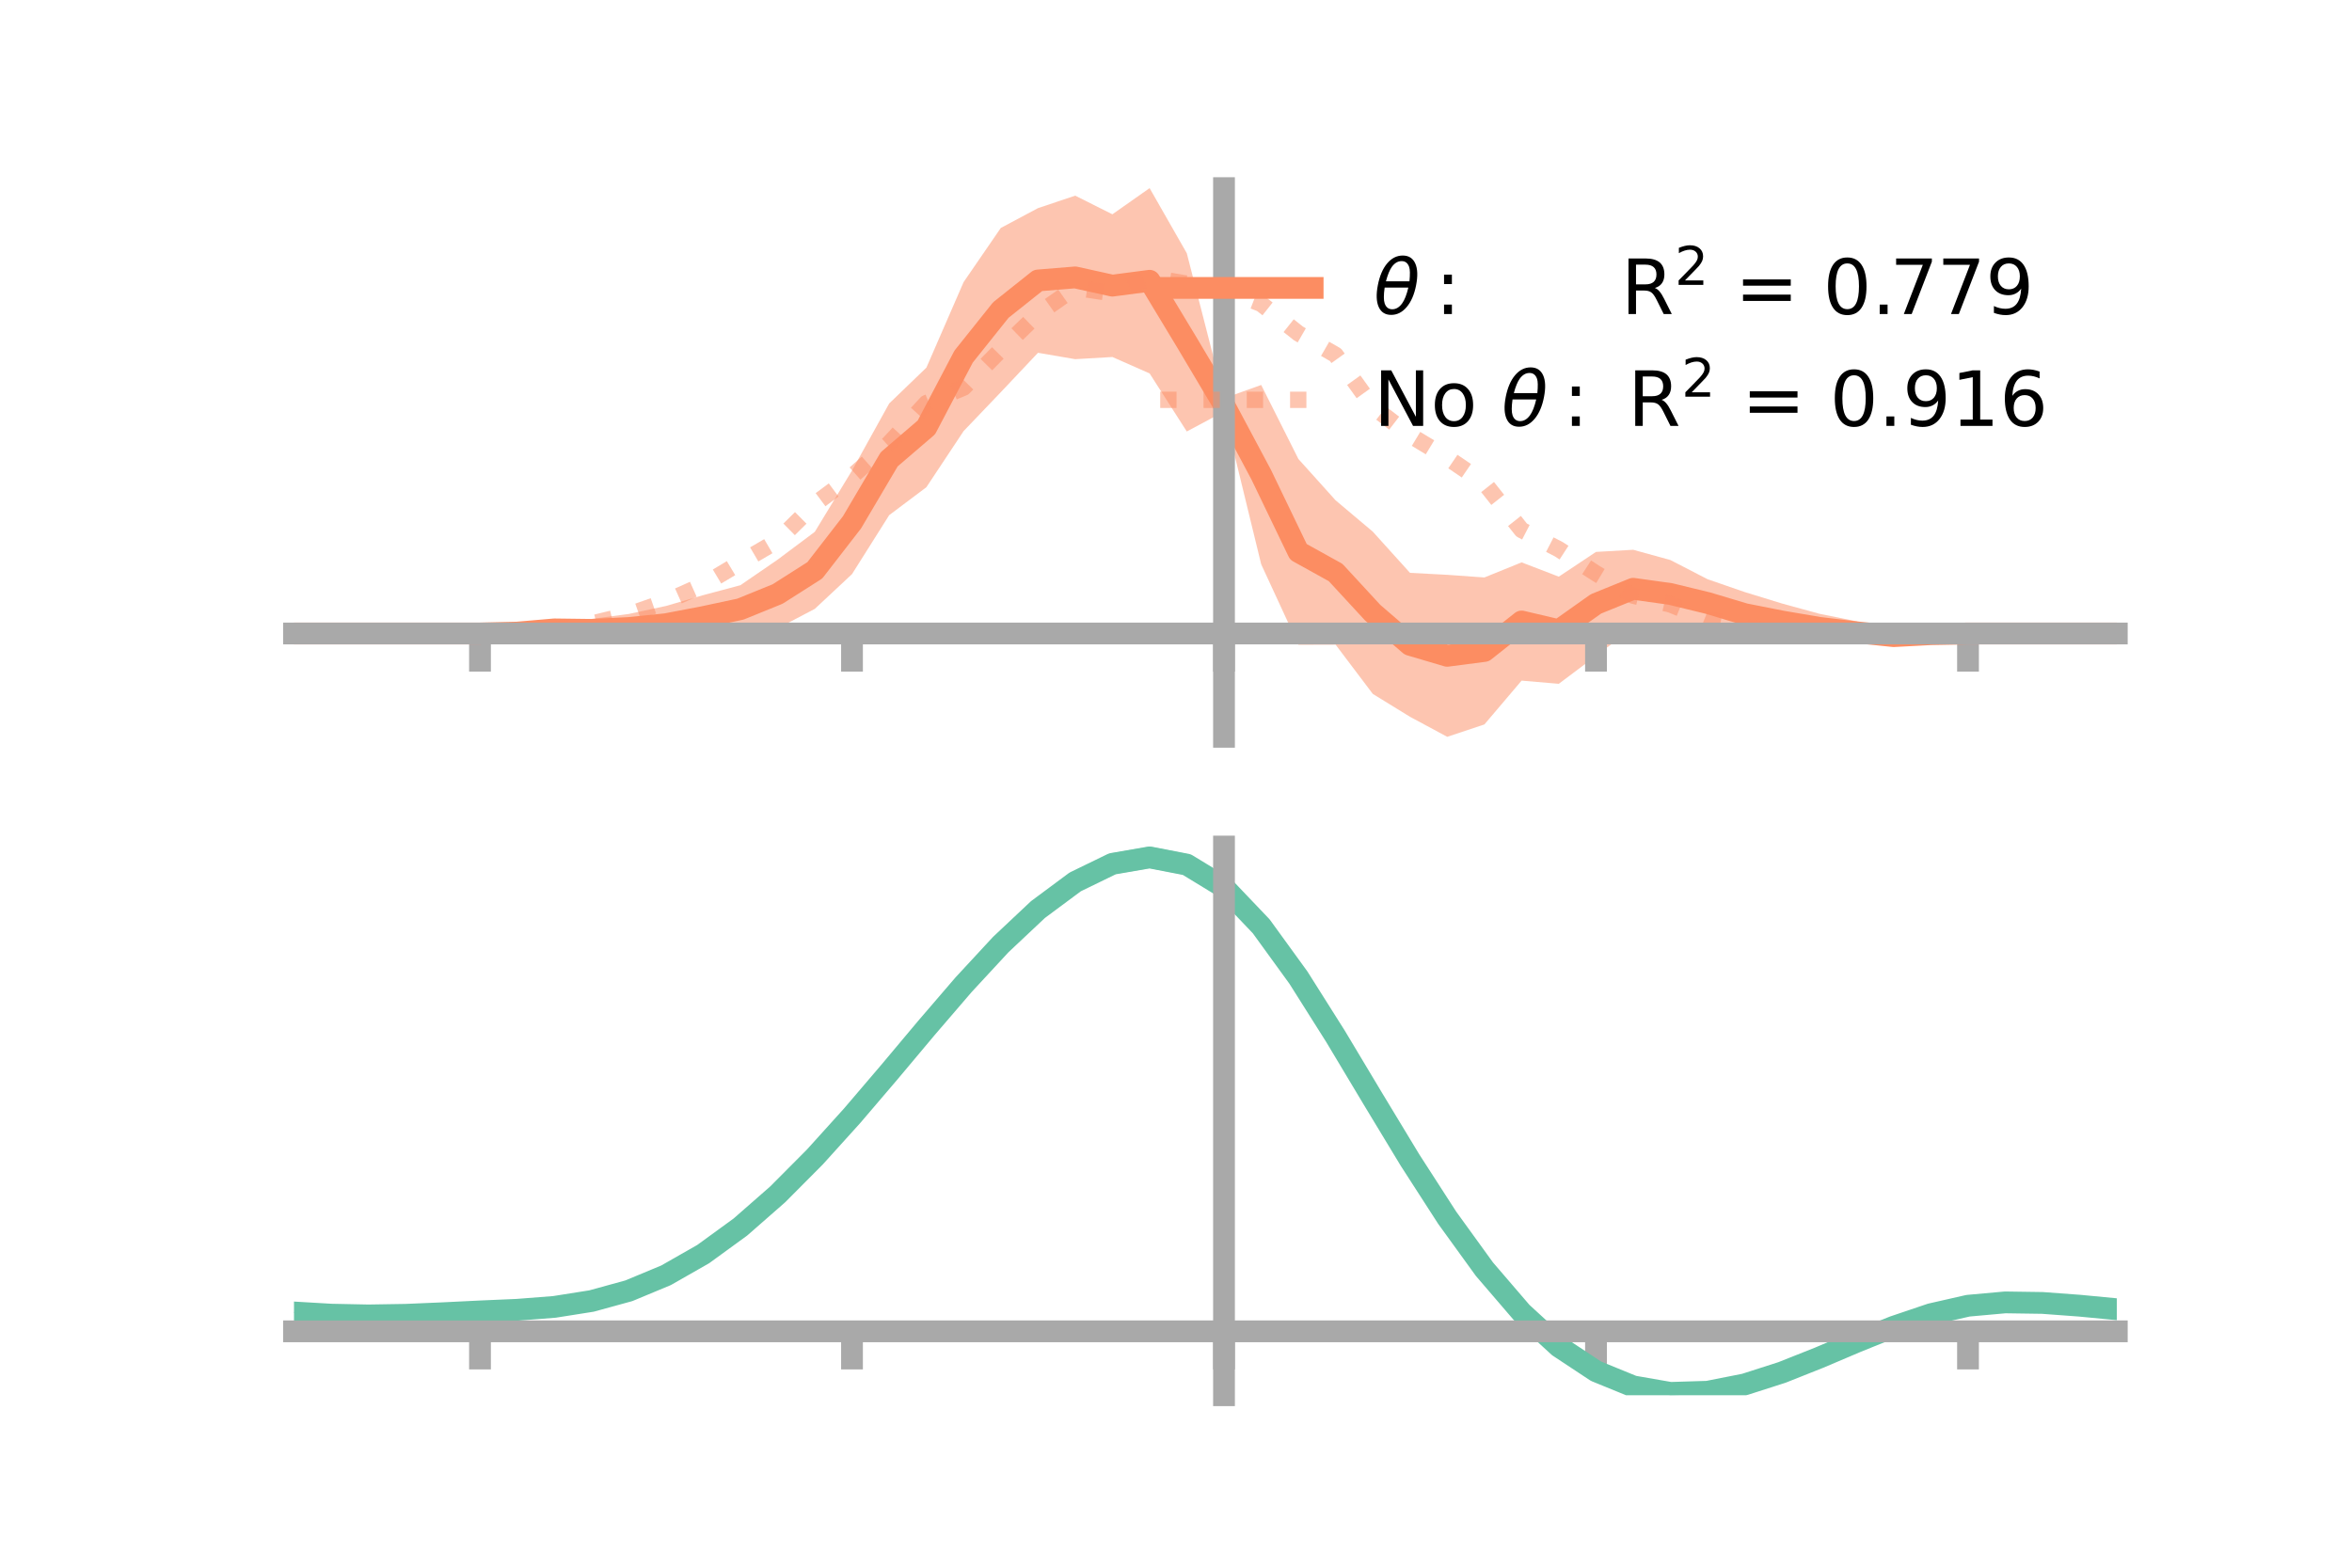
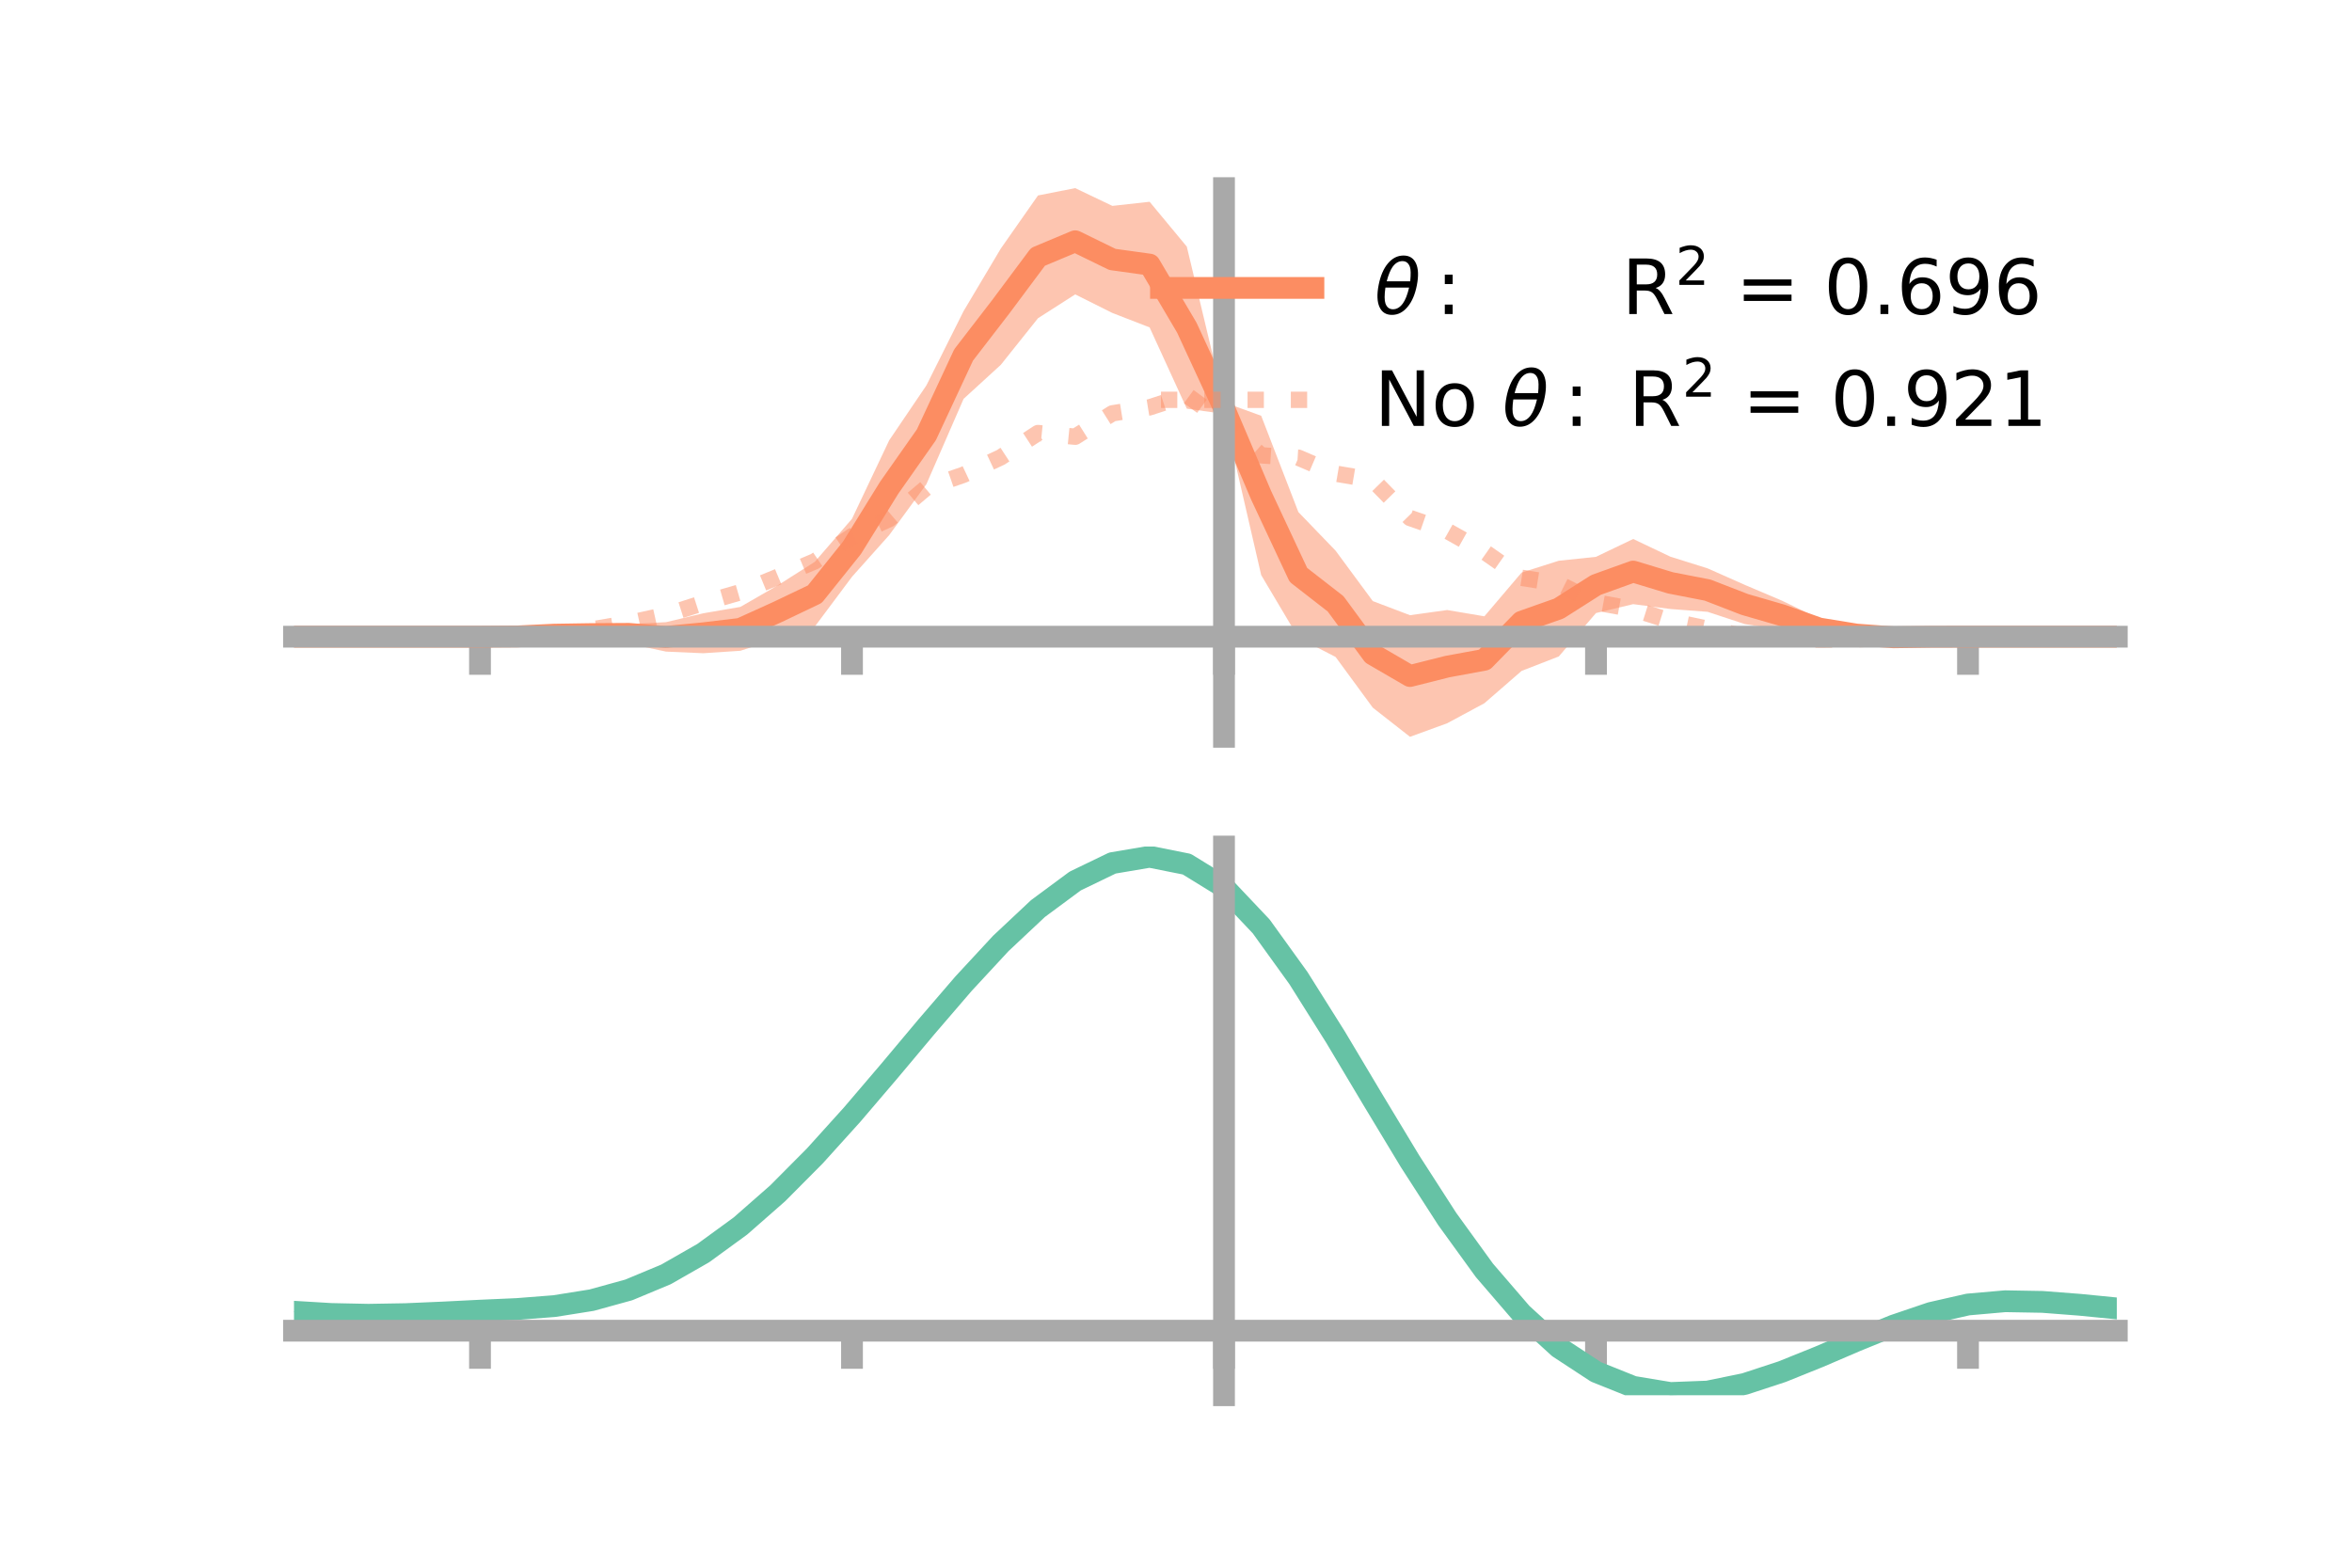
<svg xmlns="http://www.w3.org/2000/svg" xmlns:xlink="http://www.w3.org/1999/xlink" height="144pt" version="1.1" viewBox="0 0 216 144" width="216pt">
  <defs>
    <style type="text/css">*{stroke-linecap:butt;stroke-linejoin:round;}</style>
  </defs>
  <g id="figure_1">
    <g id="patch_1">
      <path d="M 0 144  L 216 144  L 216 0  L 0 0  z " style="fill:none;" />
    </g>
    <g id="axes_1">
      <g id="patch_2">
        <path d="M 27 67.68  L 194.4 67.68  L 194.4 17.28  L 27 17.28  z " style="fill:none;" />
      </g>
      <g id="PolyCollection_1">
-         <path clip-path="url(#p9ade16aff5)" d="M 27 58.189  L 27 58.189  L 30.416 58.189  L 33.833 58.189  L 37.249 58.189  L 40.665 58.189  L 44.082 58.187  L 47.498 57.947  L 50.914 57.401  L 54.331 56.852  L 57.747 56.396  L 61.163 55.661  L 64.58 54.669  L 67.996 53.755  L 71.412 51.408  L 74.829 48.851  L 78.245 43.222  L 81.661 37.061  L 85.078 33.768  L 88.494 25.914  L 91.91 20.939  L 95.327 19.117  L 98.743 17.972  L 102.159 19.684  L 105.576 17.28  L 108.992 23.261  L 112.408 36.586  L 115.824 35.361  L 119.241 42.16  L 122.657 45.957  L 126.073 48.836  L 129.49 52.619  L 132.906 52.8  L 136.322 53.044  L 139.739 51.656  L 143.155 52.969  L 146.571 50.696  L 149.988 50.5  L 153.404 51.442  L 156.82 53.206  L 160.237 54.386  L 163.653 55.435  L 167.069 56.373  L 170.486 57.068  L 173.902 58.026  L 177.318 58.095  L 180.735 58.188  L 184.151 58.189  L 187.567 58.189  L 190.984 58.189  L 194.4 58.189  L 194.4 58.189  L 194.4 58.189  L 190.984 58.189  L 187.567 58.189  L 184.151 58.189  L 180.735 58.191  L 177.318 58.412  L 173.902 58.84  L 170.486 59.087  L 167.069 58.969  L 163.653 58.742  L 160.237 58.441  L 156.82 57.574  L 153.404 57.676  L 149.988 57.663  L 146.571 60.243  L 143.155 62.811  L 139.739 62.519  L 136.322 66.544  L 132.906 67.68  L 129.49 65.841  L 126.073 63.739  L 122.657 59.215  L 119.241 59.226  L 115.824 51.834  L 112.408 37.804  L 108.992 39.635  L 105.576 34.301  L 102.159 32.793  L 98.743 32.992  L 95.327 32.405  L 91.91 36.024  L 88.494 39.599  L 85.078 44.75  L 81.661 47.319  L 78.245 52.736  L 74.829 55.928  L 71.412 57.721  L 67.996 58.151  L 64.58 58.698  L 61.163 59.011  L 57.747 58.976  L 54.331 58.859  L 50.914 58.223  L 47.498 58.268  L 44.082 58.19  L 40.665 58.189  L 37.249 58.189  L 33.833 58.189  L 30.416 58.189  L 27 58.189  z " style="fill:#fc8d62;fill-opacity:0.5;" />
+         <path clip-path="url(#p11af69ffe0)" d="M 27 58.483  L 27 58.483  L 30.416 58.483  L 33.833 58.483  L 37.249 58.483  L 40.665 58.483  L 44.082 58.483  L 47.498 58.343  L 50.914 57.972  L 54.331 57.685  L 57.747 57.319  L 61.163 57.15  L 64.58 56.336  L 67.996 55.747  L 71.412 53.777  L 74.829 51.606  L 78.245 47.654  L 81.661 40.445  L 85.078 35.398  L 88.494 28.575  L 91.91 22.833  L 95.327 17.953  L 98.743 17.28  L 102.159 18.912  L 105.576 18.533  L 108.992 22.651  L 112.408 36.95  L 115.824 38.191  L 119.241 47.038  L 122.657 50.583  L 126.073 55.213  L 129.49 56.51  L 132.906 56.034  L 136.322 56.611  L 139.739 52.592  L 143.155 51.507  L 146.571 51.148  L 149.988 49.509  L 153.404 51.135  L 156.82 52.207  L 160.237 53.724  L 163.653 55.176  L 167.069 56.826  L 170.486 57.738  L 173.902 58.216  L 177.318 58.372  L 180.735 58.483  L 184.151 58.483  L 187.567 58.483  L 190.984 58.483  L 194.4 58.483  L 194.4 58.483  L 194.4 58.483  L 190.984 58.483  L 187.567 58.483  L 184.151 58.483  L 180.735 58.483  L 177.318 58.611  L 173.902 58.862  L 170.486 58.836  L 167.069 58.636  L 163.653 57.852  L 160.237 57.325  L 156.82 56.199  L 153.404 55.94  L 149.988 55.494  L 146.571 56.312  L 143.155 60.298  L 139.739 61.626  L 136.322 64.596  L 132.906 66.435  L 129.49 67.68  L 126.073 65.003  L 122.657 60.346  L 119.241 58.578  L 115.824 52.826  L 112.408 38.02  L 108.992 37.537  L 105.576 30.073  L 102.159 28.748  L 98.743 27.042  L 95.327 29.23  L 91.91 33.512  L 88.494 36.636  L 85.078 44.475  L 81.661 49.153  L 78.245 52.979  L 74.829 57.556  L 71.412 58.65  L 67.996 59.777  L 64.58 60.003  L 61.163 59.853  L 57.747 59.123  L 54.331 58.799  L 50.914 58.62  L 47.498 58.576  L 44.082 58.483  L 40.665 58.483  L 37.249 58.483  L 33.833 58.483  L 30.416 58.483  L 27 58.483  z " style="fill:#fc8d62;fill-opacity:0.5;" />
      </g>
      <g id="matplotlib.axis_1">
        <g id="xtick_1">
          <g id="line2d_1">
            <defs>
-               <path d="M 0 0  L 0 3.5  " id="mc014eb7d75" style="stroke:#a9a9a9;stroke-width:2;" />
+               <path d="M 0 0  L 0 3.5  " id="m430cd4b389" style="stroke:#a9a9a9;stroke-width:2;" />
            </defs>
            <g>
-               <use style="fill:#a9a9a9;stroke:#a9a9a9;stroke-width:2;" x="44.082" xlink:href="#mc014eb7d75" y="58.189" />
+               <use style="fill:#a9a9a9;stroke:#a9a9a9;stroke-width:2;" x="44.082" xlink:href="#m430cd4b389" y="58.483" />
            </g>
          </g>
        </g>
        <g id="xtick_2">
          <g id="line2d_2">
            <g>
-               <use style="fill:#a9a9a9;stroke:#a9a9a9;stroke-width:2;" x="78.245" xlink:href="#mc014eb7d75" y="58.189" />
+               <use style="fill:#a9a9a9;stroke:#a9a9a9;stroke-width:2;" x="78.245" xlink:href="#m430cd4b389" y="58.483" />
            </g>
          </g>
        </g>
        <g id="xtick_3">
          <g id="line2d_3">
            <g>
-               <use style="fill:#a9a9a9;stroke:#a9a9a9;stroke-width:2;" x="112.408" xlink:href="#mc014eb7d75" y="58.189" />
+               <use style="fill:#a9a9a9;stroke:#a9a9a9;stroke-width:2;" x="112.408" xlink:href="#m430cd4b389" y="58.483" />
            </g>
          </g>
        </g>
        <g id="xtick_4">
          <g id="line2d_4">
            <g>
-               <use style="fill:#a9a9a9;stroke:#a9a9a9;stroke-width:2;" x="146.571" xlink:href="#mc014eb7d75" y="58.189" />
+               <use style="fill:#a9a9a9;stroke:#a9a9a9;stroke-width:2;" x="146.571" xlink:href="#m430cd4b389" y="58.483" />
            </g>
          </g>
        </g>
        <g id="xtick_5">
          <g id="line2d_5">
            <g>
-               <use style="fill:#a9a9a9;stroke:#a9a9a9;stroke-width:2;" x="180.735" xlink:href="#mc014eb7d75" y="58.189" />
+               <use style="fill:#a9a9a9;stroke:#a9a9a9;stroke-width:2;" x="180.735" xlink:href="#m430cd4b389" y="58.483" />
            </g>
          </g>
        </g>
      </g>
      <g id="matplotlib.axis_2" />
      <g id="line2d_6">
-         <path clip-path="url(#p9ade16aff5)" d="M 27 58.189  L 30.416 58.189  L 33.833 58.189  L 37.249 58.189  L 40.665 58.189  L 44.082 58.189  L 47.498 58.107  L 50.914 57.812  L 54.331 57.856  L 57.747 57.686  L 61.163 57.336  L 64.58 56.683  L 67.996 55.953  L 71.412 54.564  L 74.829 52.389  L 78.245 47.979  L 81.661 42.19  L 85.078 39.259  L 88.494 32.757  L 91.91 28.481  L 95.327 25.761  L 98.743 25.482  L 102.159 26.238  L 105.576 25.79  L 108.992 31.448  L 112.408 37.195  L 115.824 43.598  L 119.241 50.693  L 122.657 52.586  L 126.073 56.288  L 129.49 59.23  L 132.906 60.24  L 136.322 59.794  L 139.739 57.087  L 143.155 57.89  L 146.571 55.469  L 149.988 54.082  L 153.404 54.559  L 156.82 55.39  L 160.237 56.413  L 163.653 57.088  L 167.069 57.671  L 170.486 58.077  L 173.902 58.433  L 177.318 58.253  L 180.735 58.189  L 184.151 58.189  L 187.567 58.189  L 190.984 58.189  L 194.4 58.189  " style="fill:none;stroke:#fc8d62;stroke-linecap:square;stroke-width:2;" />
+         <path clip-path="url(#p11af69ffe0)" d="M 27 58.483  L 30.416 58.483  L 33.833 58.483  L 37.249 58.483  L 40.665 58.483  L 44.082 58.483  L 47.498 58.459  L 50.914 58.296  L 54.331 58.242  L 57.747 58.221  L 61.163 58.502  L 64.58 58.17  L 67.996 57.762  L 71.412 56.213  L 74.829 54.581  L 78.245 50.316  L 81.661 44.799  L 85.078 39.936  L 88.494 32.606  L 91.91 28.173  L 95.327 23.591  L 98.743 22.161  L 102.159 23.83  L 105.576 24.303  L 108.992 30.094  L 112.408 37.485  L 115.824 45.508  L 119.241 52.808  L 122.657 55.464  L 126.073 60.108  L 129.49 62.095  L 132.906 61.234  L 136.322 60.603  L 139.739 57.109  L 143.155 55.902  L 146.571 53.73  L 149.988 52.501  L 153.404 53.538  L 156.82 54.203  L 160.237 55.525  L 163.653 56.514  L 167.069 57.731  L 170.486 58.287  L 173.902 58.539  L 177.318 58.491  L 180.735 58.483  L 184.151 58.483  L 187.567 58.483  L 190.984 58.483  L 194.4 58.483  " style="fill:none;stroke:#fc8d62;stroke-linecap:square;stroke-width:2;" />
      </g>
      <g id="line2d_7">
-         <path clip-path="url(#p9ade16aff5)" d="M 27 58.189  L 30.416 58.189  L 33.833 58.189  L 37.249 58.189  L 40.665 58.189  L 44.082 58.189  L 47.498 58.067  L 50.914 57.877  L 54.331 57.284  L 57.747 56.451  L 61.163 55.25  L 64.58 53.719  L 67.996 51.669  L 71.412 49.672  L 74.829 46.294  L 78.245 43.744  L 81.661 40.715  L 85.078 37.025  L 88.494 35.611  L 91.91 32.143  L 95.327 28.829  L 98.743 26.429  L 102.159 26.943  L 105.576 25.482  L 108.992 26.056  L 112.408 26.59  L 115.824 27.911  L 119.241 30.626  L 122.657 32.597  L 126.073 37.362  L 129.49 39.981  L 132.906 42.041  L 136.322 44.369  L 139.739 48.684  L 143.155 50.451  L 146.571 52.667  L 149.988 54.716  L 153.404 55.52  L 156.82 56.91  L 160.237 57.595  L 163.653 58.156  L 167.069 58.367  L 170.486 58.429  L 173.902 58.294  L 177.318 58.283  L 180.735 58.189  L 184.151 58.189  L 187.567 58.189  L 190.984 58.189  L 194.4 58.189  " style="fill:none;stroke:#fc8d62;stroke-dasharray:1.5,2.475;stroke-dashoffset:0;stroke-opacity:0.5;stroke-width:1.5;" />
+         <path clip-path="url(#p11af69ffe0)" d="M 27 58.483  L 30.416 58.483  L 33.833 58.483  L 37.249 58.483  L 40.665 58.483  L 44.082 58.483  L 47.498 58.435  L 50.914 58.285  L 54.331 57.821  L 57.747 57.234  L 61.163 56.479  L 64.58 55.384  L 67.996 54.399  L 71.412 52.996  L 74.829 51.561  L 78.245 49.248  L 81.661 47.682  L 85.078 44.793  L 88.494 43.608  L 91.91 42.006  L 95.327 39.776  L 98.743 40.116  L 102.159 37.967  L 105.576 37.416  L 108.992 36.297  L 112.408 38.803  L 115.824 41.824  L 119.241 42.042  L 122.657 43.504  L 126.073 44.083  L 129.49 47.58  L 132.906 48.765  L 136.322 50.682  L 139.739 53.076  L 143.155 53.619  L 146.571 55.334  L 149.988 55.953  L 153.404 57.028  L 156.82 57.759  L 160.237 58.446  L 163.653 58.619  L 167.069 58.759  L 170.486 58.728  L 173.902 58.555  L 177.318 58.515  L 180.735 58.483  L 184.151 58.483  L 187.567 58.483  L 190.984 58.483  L 194.4 58.483  " style="fill:none;stroke:#fc8d62;stroke-dasharray:1.5,2.475;stroke-dashoffset:0;stroke-opacity:0.5;stroke-width:1.5;" />
      </g>
      <g id="patch_3">
        <path d="M 112.408 67.68  L 112.408 17.28  " style="fill:none;stroke:#a9a9a9;stroke-linecap:square;stroke-linejoin:miter;stroke-width:2;" />
      </g>
      <g id="patch_4">
        <path d="M 194.4 67.68  L 194.4 17.28  " style="fill:none;" />
      </g>
      <g id="patch_5">
-         <path d="M 27 58.189  L 194.4 58.189  " style="fill:none;stroke:#a9a9a9;stroke-linecap:square;stroke-linejoin:miter;stroke-width:2;" />
+         <path d="M 27 58.483  L 194.4 58.483  " style="fill:none;stroke:#a9a9a9;stroke-linecap:square;stroke-linejoin:miter;stroke-width:2;" />
      </g>
      <g id="patch_6">
        <path d="M 27 17.28  L 194.4 17.28  " style="fill:none;" />
      </g>
      <g id="legend_1">
        <g id="line2d_8">
-           <path d="M 106.55 26.449  L 120.55 26.449  " style="fill:none;stroke:#fc8d62;stroke-linecap:square;stroke-width:2;" />
+           <path d="M 106.62 26.449  L 120.62 26.449  " style="fill:none;stroke:#fc8d62;stroke-linecap:square;stroke-width:2;" />
        </g>
        <g id="line2d_9" />
        <g id="text_1">
-           <g transform="translate(126.15 28.89891)scale(0.07 -0.07)">
+           <g transform="translate(126.22 28.89891)scale(0.07 -0.07)">
            <defs>
              <path d="M 45.516 34.672  L 14.453 34.672  Q 12.359 20.062 14.5 13.875  Q 17.188 6.25 24.469 6.25  Q 31.781 6.25 37.359 13.922  Q 42.234 20.656 45.516 34.672  z M 47.016 42.969  Q 48.344 56.844 46.625 61.719  Q 43.953 69.438 36.766 69.438  Q 29.297 69.438 23.828 61.812  Q 19.531 55.672 16.156 42.969  z M 38.188 76.766  Q 49.906 76.766 54.594 66.406  Q 59.281 56.109 55.719 37.844  Q 52.203 19.625 43.453 9.281  Q 34.766 -1.125 23.047 -1.125  Q 11.281 -1.125 6.641 9.281  Q 2 19.625 5.516 37.844  Q 9.078 56.109 17.719 66.406  Q 26.422 76.766 38.188 76.766  z " id="DejaVuSans-Oblique-952" />
              <path d="M 11.719 12.406  L 22.016 12.406  L 22.016 0  L 11.719 0  z M 11.719 51.703  L 22.016 51.703  L 22.016 39.312  L 11.719 39.312  z " id="DejaVuSans-58" />
              <path id="DejaVuSans-32" />
              <path d="M 44.391 34.188  Q 47.562 33.109 50.562 29.594  Q 53.562 26.078 56.594 19.922  L 66.609 0  L 56 0  L 46.688 18.703  Q 43.062 26.031 39.672 28.422  Q 36.281 30.812 30.422 30.812  L 19.672 30.812  L 19.672 0  L 9.812 0  L 9.812 72.906  L 32.078 72.906  Q 44.578 72.906 50.734 67.672  Q 56.891 62.453 56.891 51.906  Q 56.891 45.016 53.688 40.469  Q 50.484 35.938 44.391 34.188  z M 19.672 64.797  L 19.672 38.922  L 32.078 38.922  Q 39.203 38.922 42.844 42.219  Q 46.484 45.516 46.484 51.906  Q 46.484 58.297 42.844 61.547  Q 39.203 64.797 32.078 64.797  z " id="DejaVuSans-82" />
              <path d="M 19.188 8.297  L 53.609 8.297  L 53.609 0  L 7.328 0  L 7.328 8.297  Q 12.938 14.109 22.625 23.891  Q 32.328 33.688 34.812 36.531  Q 39.547 41.844 41.422 45.531  Q 43.312 49.219 43.312 52.781  Q 43.312 58.594 39.234 62.25  Q 35.156 65.922 28.609 65.922  Q 23.969 65.922 18.812 64.312  Q 13.672 62.703 7.812 59.422  L 7.812 69.391  Q 13.766 71.781 18.938 73  Q 24.125 74.219 28.422 74.219  Q 39.75 74.219 46.484 68.547  Q 53.219 62.891 53.219 53.422  Q 53.219 48.922 51.531 44.891  Q 49.859 40.875 45.406 35.406  Q 44.188 33.984 37.641 27.219  Q 31.109 20.453 19.188 8.297  z " id="DejaVuSans-50" />
              <path d="M 10.594 45.406  L 73.188 45.406  L 73.188 37.203  L 10.594 37.203  z M 10.594 25.484  L 73.188 25.484  L 73.188 17.188  L 10.594 17.188  z " id="DejaVuSans-61" />
              <path d="M 31.781 66.406  Q 24.172 66.406 20.328 58.906  Q 16.5 51.422 16.5 36.375  Q 16.5 21.391 20.328 13.891  Q 24.172 6.391 31.781 6.391  Q 39.453 6.391 43.281 13.891  Q 47.125 21.391 47.125 36.375  Q 47.125 51.422 43.281 58.906  Q 39.453 66.406 31.781 66.406  z M 31.781 74.219  Q 44.047 74.219 50.516 64.516  Q 56.984 54.828 56.984 36.375  Q 56.984 17.969 50.516 8.266  Q 44.047 -1.422 31.781 -1.422  Q 19.531 -1.422 13.062 8.266  Q 6.594 17.969 6.594 36.375  Q 6.594 54.828 13.062 64.516  Q 19.531 74.219 31.781 74.219  z " id="DejaVuSans-48" />
              <path d="M 10.688 12.406  L 21 12.406  L 21 0  L 10.688 0  z " id="DejaVuSans-46" />
-               <path d="M 8.203 72.906  L 55.078 72.906  L 55.078 68.703  L 28.609 0  L 18.312 0  L 43.219 64.594  L 8.203 64.594  z " id="DejaVuSans-55" />
+               <path d="M 33.016 40.375  Q 26.375 40.375 22.484 35.828  Q 18.609 31.297 18.609 23.391  Q 18.609 15.531 22.484 10.953  Q 26.375 6.391 33.016 6.391  Q 39.656 6.391 43.531 10.953  Q 47.406 15.531 47.406 23.391  Q 47.406 31.297 43.531 35.828  Q 39.656 40.375 33.016 40.375  z M 52.594 71.297  L 52.594 62.312  Q 48.875 64.062 45.094 64.984  Q 41.312 65.922 37.594 65.922  Q 27.828 65.922 22.672 59.328  Q 17.531 52.734 16.797 39.406  Q 19.672 43.656 24.016 45.922  Q 28.375 48.188 33.594 48.188  Q 44.578 48.188 50.953 41.516  Q 57.328 34.859 57.328 23.391  Q 57.328 12.156 50.688 5.359  Q 44.047 -1.422 33.016 -1.422  Q 20.359 -1.422 13.672 8.266  Q 6.984 17.969 6.984 36.375  Q 6.984 53.656 15.188 63.938  Q 23.391 74.219 37.203 74.219  Q 40.922 74.219 44.703 73.484  Q 48.484 72.75 52.594 71.297  z " id="DejaVuSans-54" />
              <path d="M 10.984 1.516  L 10.984 10.5  Q 14.703 8.734 18.5 7.812  Q 22.312 6.891 25.984 6.891  Q 35.75 6.891 40.891 13.453  Q 46.047 20.016 46.781 33.406  Q 43.953 29.203 39.594 26.953  Q 35.25 24.703 29.984 24.703  Q 19.047 24.703 12.672 31.312  Q 6.297 37.938 6.297 49.422  Q 6.297 60.641 12.938 67.422  Q 19.578 74.219 30.609 74.219  Q 43.266 74.219 49.922 64.516  Q 56.594 54.828 56.594 36.375  Q 56.594 19.141 48.406 8.859  Q 40.234 -1.422 26.422 -1.422  Q 22.703 -1.422 18.891 -0.688  Q 15.094 0.047 10.984 1.516  z M 30.609 32.422  Q 37.25 32.422 41.125 36.953  Q 45.016 41.5 45.016 49.422  Q 45.016 57.281 41.125 61.844  Q 37.25 66.406 30.609 66.406  Q 23.969 66.406 20.094 61.844  Q 16.219 57.281 16.219 49.422  Q 16.219 41.5 20.094 36.953  Q 23.969 32.422 30.609 32.422  z " id="DejaVuSans-57" />
            </defs>
            <use transform="translate(0 0.765625)" xlink:href="#DejaVuSans-Oblique-952" />
            <use transform="translate(80.66406 0.765625)" xlink:href="#DejaVuSans-58" />
            <use transform="translate(133.8379 0.765625)" xlink:href="#DejaVuSans-32" />
            <use transform="translate(165.625 0.765625)" xlink:href="#DejaVuSans-32" />
            <use transform="translate(197.4121 0.765625)" xlink:href="#DejaVuSans-32" />
            <use transform="translate(229.1992 0.765625)" xlink:href="#DejaVuSans-32" />
            <use transform="translate(260.9863 0.765625)" xlink:href="#DejaVuSans-32" />
            <use transform="translate(292.7734 0.765625)" xlink:href="#DejaVuSans-32" />
            <use transform="translate(324.5605 0.765625)" xlink:href="#DejaVuSans-82" />
            <use transform="translate(395 39.04688)scale(0.7)" xlink:href="#DejaVuSans-50" />
            <use transform="translate(442.2705 0.765625)" xlink:href="#DejaVuSans-32" />
            <use transform="translate(474.0576 0.765625)" xlink:href="#DejaVuSans-61" />
            <use transform="translate(557.8467 0.765625)" xlink:href="#DejaVuSans-32" />
            <use transform="translate(589.6338 0.765625)" xlink:href="#DejaVuSans-48" />
            <use transform="translate(653.2568 0.765625)" xlink:href="#DejaVuSans-46" />
-             <use transform="translate(677.2939 0.765625)" xlink:href="#DejaVuSans-55" />
-             <use transform="translate(739.167 0.765625)" xlink:href="#DejaVuSans-55" />
-             <use transform="translate(802.79 0.765625)" xlink:href="#DejaVuSans-57" />
+             <use transform="translate(685.0439 0.765625)" xlink:href="#DejaVuSans-54" />
+             <use transform="translate(748.667 0.765625)" xlink:href="#DejaVuSans-57" />
+             <use transform="translate(812.29 0.765625)" xlink:href="#DejaVuSans-54" />
          </g>
        </g>
        <g id="line2d_10">
-           <path d="M 106.55 36.724  L 120.55 36.724  " style="fill:none;stroke:#fc8d62;stroke-dasharray:1.5,2.475;stroke-dashoffset:0;stroke-opacity:0.5;stroke-width:1.5;" />
+           <path d="M 106.62 36.724  L 120.62 36.724  " style="fill:none;stroke:#fc8d62;stroke-dasharray:1.5,2.475;stroke-dashoffset:0;stroke-opacity:0.5;stroke-width:1.5;" />
        </g>
        <g id="line2d_11" />
        <g id="text_2">
-           <g transform="translate(126.15 39.17359)scale(0.07 -0.07)">
+           <g transform="translate(126.22 39.17359)scale(0.07 -0.07)">
            <defs>
              <path d="M 9.812 72.906  L 23.094 72.906  L 55.422 11.922  L 55.422 72.906  L 64.984 72.906  L 64.984 0  L 51.703 0  L 19.391 60.984  L 19.391 0  L 9.812 0  z " id="DejaVuSans-78" />
              <path d="M 30.609 48.391  Q 23.391 48.391 19.188 42.75  Q 14.984 37.109 14.984 27.297  Q 14.984 17.484 19.156 11.844  Q 23.344 6.203 30.609 6.203  Q 37.797 6.203 41.984 11.859  Q 46.188 17.531 46.188 27.297  Q 46.188 37.016 41.984 42.703  Q 37.797 48.391 30.609 48.391  z M 30.609 56  Q 42.328 56 49.016 48.375  Q 55.719 40.766 55.719 27.297  Q 55.719 13.875 49.016 6.219  Q 42.328 -1.422 30.609 -1.422  Q 18.844 -1.422 12.172 6.219  Q 5.516 13.875 5.516 27.297  Q 5.516 40.766 12.172 48.375  Q 18.844 56 30.609 56  z " id="DejaVuSans-111" />
              <path d="M 12.406 8.297  L 28.516 8.297  L 28.516 63.922  L 10.984 60.406  L 10.984 69.391  L 28.422 72.906  L 38.281 72.906  L 38.281 8.297  L 54.391 8.297  L 54.391 0  L 12.406 0  z " id="DejaVuSans-49" />
-               <path d="M 33.016 40.375  Q 26.375 40.375 22.484 35.828  Q 18.609 31.297 18.609 23.391  Q 18.609 15.531 22.484 10.953  Q 26.375 6.391 33.016 6.391  Q 39.656 6.391 43.531 10.953  Q 47.406 15.531 47.406 23.391  Q 47.406 31.297 43.531 35.828  Q 39.656 40.375 33.016 40.375  z M 52.594 71.297  L 52.594 62.312  Q 48.875 64.062 45.094 64.984  Q 41.312 65.922 37.594 65.922  Q 27.828 65.922 22.672 59.328  Q 17.531 52.734 16.797 39.406  Q 19.672 43.656 24.016 45.922  Q 28.375 48.188 33.594 48.188  Q 44.578 48.188 50.953 41.516  Q 57.328 34.859 57.328 23.391  Q 57.328 12.156 50.688 5.359  Q 44.047 -1.422 33.016 -1.422  Q 20.359 -1.422 13.672 8.266  Q 6.984 17.969 6.984 36.375  Q 6.984 53.656 15.188 63.938  Q 23.391 74.219 37.203 74.219  Q 40.922 74.219 44.703 73.484  Q 48.484 72.75 52.594 71.297  z " id="DejaVuSans-54" />
            </defs>
            <use transform="translate(0 0.765625)" xlink:href="#DejaVuSans-78" />
            <use transform="translate(74.80469 0.765625)" xlink:href="#DejaVuSans-111" />
            <use transform="translate(135.9863 0.765625)" xlink:href="#DejaVuSans-32" />
            <use transform="translate(167.7734 0.765625)" xlink:href="#DejaVuSans-Oblique-952" />
            <use transform="translate(248.4375 0.765625)" xlink:href="#DejaVuSans-58" />
            <use transform="translate(301.6113 0.765625)" xlink:href="#DejaVuSans-32" />
            <use transform="translate(333.3984 0.765625)" xlink:href="#DejaVuSans-82" />
            <use transform="translate(403.8379 39.04688)scale(0.7)" xlink:href="#DejaVuSans-50" />
            <use transform="translate(451.1084 0.765625)" xlink:href="#DejaVuSans-32" />
            <use transform="translate(482.8955 0.765625)" xlink:href="#DejaVuSans-61" />
            <use transform="translate(566.6846 0.765625)" xlink:href="#DejaVuSans-32" />
            <use transform="translate(598.4717 0.765625)" xlink:href="#DejaVuSans-48" />
            <use transform="translate(662.0947 0.765625)" xlink:href="#DejaVuSans-46" />
            <use transform="translate(693.8818 0.765625)" xlink:href="#DejaVuSans-57" />
-             <use transform="translate(757.5049 0.765625)" xlink:href="#DejaVuSans-49" />
-             <use transform="translate(821.1279 0.765625)" xlink:href="#DejaVuSans-54" />
+             <use transform="translate(755.7549 0.765625)" xlink:href="#DejaVuSans-50" />
+             <use transform="translate(819.3779 0.765625)" xlink:href="#DejaVuSans-49" />
          </g>
        </g>
      </g>
    </g>
    <g id="axes_2">
      <g id="patch_7">
        <path d="M 27 128.16  L 194.4 128.16  L 194.4 77.76  L 27 77.76  z " style="fill:none;" />
      </g>
      <g id="PolyCollection_2">
-         <path clip-path="url(#p029261824b)" d="M 27 120.6  L 27 120.514  L 30.416 120.724  L 33.833 120.797  L 37.249 120.735  L 40.665 120.581  L 44.082 120.405  L 47.498 120.251  L 50.914 119.979  L 54.331 119.431  L 57.747 118.481  L 61.163 117.036  L 64.58 115.046  L 67.996 112.503  L 71.412 109.437  L 74.829 105.916  L 78.245 102.04  L 81.661 97.94  L 85.078 93.768  L 88.494 89.7  L 91.91 85.926  L 95.327 82.643  L 98.743 80.055  L 102.159 78.362  L 105.576 77.76  L 108.992 78.434  L 112.408 80.552  L 115.824 84.191  L 119.241 88.975  L 122.657 94.468  L 126.073 100.264  L 129.49 106.006  L 132.906 111.395  L 136.322 116.196  L 139.739 120.241  L 143.155 123.428  L 146.571 125.716  L 149.988 127.126  L 153.404 127.728  L 156.82 127.631  L 160.237 126.968  L 163.653 125.89  L 167.069 124.557  L 170.486 123.131  L 173.902 121.77  L 177.318 120.628  L 180.735 119.855  L 184.151 119.549  L 187.567 119.603  L 190.984 119.866  L 194.4 120.204  L 194.4 120.316  L 194.4 120.316  L 190.984 120.002  L 187.567 119.758  L 184.151 119.713  L 180.735 120.023  L 177.318 120.805  L 173.902 121.975  L 170.486 123.381  L 167.069 124.86  L 163.653 126.242  L 160.237 127.358  L 156.82 128.047  L 153.404 128.16  L 149.988 127.572  L 146.571 126.19  L 143.155 123.96  L 139.739 120.87  L 136.322 116.959  L 132.906 112.32  L 129.49 107.112  L 126.073 101.557  L 122.657 95.943  L 119.241 90.618  L 115.824 85.977  L 112.408 82.448  L 108.992 80.4  L 105.576 79.75  L 102.159 80.332  L 98.743 81.962  L 95.327 84.447  L 91.91 87.591  L 88.494 91.2  L 85.078 95.082  L 81.661 99.057  L 78.245 102.961  L 74.829 106.647  L 71.412 109.995  L 67.996 112.914  L 64.58 115.342  L 61.163 117.251  L 57.747 118.649  L 54.331 119.576  L 50.914 120.111  L 47.498 120.372  L 44.082 120.513  L 40.665 120.672  L 37.249 120.808  L 33.833 120.858  L 30.416 120.79  L 27 120.6  z " style="fill:#66c2a5;fill-opacity:0.5;" />
+         <path clip-path="url(#p404c8914a3)" d="M 27 120.53  L 27 120.45  L 30.416 120.664  L 33.833 120.736  L 37.249 120.671  L 40.665 120.514  L 44.082 120.334  L 47.498 120.178  L 50.914 119.905  L 54.331 119.355  L 57.747 118.403  L 61.163 116.958  L 64.58 114.968  L 67.996 112.424  L 71.412 109.358  L 74.829 105.838  L 78.245 101.965  L 81.661 97.868  L 85.078 93.702  L 88.494 89.641  L 91.91 85.875  L 95.327 82.603  L 98.743 80.027  L 102.159 78.347  L 105.576 77.76  L 108.992 78.452  L 112.408 80.59  L 115.824 84.254  L 119.241 89.064  L 122.657 94.579  L 126.073 100.392  L 129.49 106.143  L 132.906 111.533  L 136.322 116.328  L 139.739 120.36  L 143.155 123.527  L 146.571 125.791  L 149.988 127.174  L 153.404 127.748  L 156.82 127.622  L 160.237 126.932  L 163.653 125.83  L 167.069 124.477  L 170.486 123.035  L 173.902 121.664  L 177.318 120.517  L 180.735 119.745  L 184.151 119.446  L 187.567 119.511  L 190.984 119.785  L 194.4 120.133  L 194.4 120.238  L 194.4 120.238  L 190.984 119.914  L 187.567 119.658  L 184.151 119.603  L 180.735 119.906  L 177.318 120.686  L 173.902 121.86  L 170.486 123.275  L 167.069 124.767  L 163.653 126.168  L 160.237 127.307  L 156.82 128.021  L 153.404 128.16  L 149.988 127.598  L 146.571 126.239  L 143.155 124.028  L 139.739 120.951  L 136.322 117.045  L 132.906 112.403  L 129.49 107.182  L 126.073 101.607  L 122.657 95.967  L 119.241 90.61  L 115.824 85.936  L 112.408 82.376  L 108.992 80.304  L 105.576 79.636  L 102.159 80.205  L 98.743 81.825  L 95.327 84.304  L 91.91 87.447  L 88.494 91.056  L 85.078 94.941  L 81.661 98.921  L 78.245 102.83  L 74.829 106.524  L 71.412 109.88  L 67.996 112.808  L 64.58 115.244  L 61.163 117.161  L 57.747 118.566  L 54.331 119.498  L 50.914 120.037  L 47.498 120.3  L 44.082 120.445  L 40.665 120.608  L 37.249 120.747  L 33.833 120.797  L 30.416 120.726  L 27 120.53  z " style="fill:#66c2a5;fill-opacity:0.5;" />
      </g>
      <g id="matplotlib.axis_3">
        <g id="xtick_6">
          <g id="line2d_12">
            <g>
-               <use style="fill:#a9a9a9;stroke:#a9a9a9;stroke-width:2;" x="44.082" xlink:href="#mc014eb7d75" y="122.289" />
+               <use style="fill:#a9a9a9;stroke:#a9a9a9;stroke-width:2;" x="44.082" xlink:href="#m430cd4b389" y="122.232" />
            </g>
          </g>
        </g>
        <g id="xtick_7">
          <g id="line2d_13">
            <g>
-               <use style="fill:#a9a9a9;stroke:#a9a9a9;stroke-width:2;" x="78.245" xlink:href="#mc014eb7d75" y="122.289" />
+               <use style="fill:#a9a9a9;stroke:#a9a9a9;stroke-width:2;" x="78.245" xlink:href="#m430cd4b389" y="122.232" />
            </g>
          </g>
        </g>
        <g id="xtick_8">
          <g id="line2d_14">
            <g>
-               <use style="fill:#a9a9a9;stroke:#a9a9a9;stroke-width:2;" x="112.408" xlink:href="#mc014eb7d75" y="122.289" />
+               <use style="fill:#a9a9a9;stroke:#a9a9a9;stroke-width:2;" x="112.408" xlink:href="#m430cd4b389" y="122.232" />
            </g>
          </g>
        </g>
        <g id="xtick_9">
          <g id="line2d_15">
            <g>
-               <use style="fill:#a9a9a9;stroke:#a9a9a9;stroke-width:2;" x="146.571" xlink:href="#mc014eb7d75" y="122.289" />
+               <use style="fill:#a9a9a9;stroke:#a9a9a9;stroke-width:2;" x="146.571" xlink:href="#m430cd4b389" y="122.232" />
            </g>
          </g>
        </g>
        <g id="xtick_10">
          <g id="line2d_16">
            <g>
-               <use style="fill:#a9a9a9;stroke:#a9a9a9;stroke-width:2;" x="180.735" xlink:href="#mc014eb7d75" y="122.289" />
+               <use style="fill:#a9a9a9;stroke:#a9a9a9;stroke-width:2;" x="180.735" xlink:href="#m430cd4b389" y="122.232" />
            </g>
          </g>
        </g>
      </g>
      <g id="matplotlib.axis_4" />
      <g id="line2d_17">
-         <path clip-path="url(#p029261824b)" d="M 27 120.557  L 30.416 120.757  L 33.833 120.827  L 37.249 120.772  L 40.665 120.627  L 44.082 120.459  L 47.498 120.311  L 50.914 120.045  L 54.331 119.504  L 57.747 118.565  L 61.163 117.144  L 64.58 115.194  L 67.996 112.708  L 71.412 109.716  L 74.829 106.281  L 78.245 102.5  L 81.661 98.499  L 85.078 94.425  L 88.494 90.45  L 91.91 86.759  L 95.327 83.545  L 98.743 81.008  L 102.159 79.347  L 105.576 78.755  L 108.992 79.417  L 112.408 81.5  L 115.824 85.084  L 119.241 89.796  L 122.657 95.206  L 126.073 100.91  L 129.49 106.559  L 132.906 111.857  L 136.322 116.577  L 139.739 120.556  L 143.155 123.694  L 146.571 125.953  L 149.988 127.349  L 153.404 127.944  L 156.82 127.839  L 160.237 127.163  L 163.653 126.066  L 167.069 124.708  L 170.486 123.256  L 173.902 121.873  L 177.318 120.717  L 180.735 119.939  L 184.151 119.631  L 187.567 119.681  L 190.984 119.934  L 194.4 120.26  " style="fill:none;stroke:#66c2a5;stroke-linecap:square;stroke-width:2;" />
+         <path clip-path="url(#p404c8914a3)" d="M 27 120.49  L 30.416 120.695  L 33.833 120.767  L 37.249 120.709  L 40.665 120.561  L 44.082 120.39  L 47.498 120.239  L 50.914 119.971  L 54.331 119.427  L 57.747 118.485  L 61.163 117.06  L 64.58 115.106  L 67.996 112.616  L 71.412 109.619  L 74.829 106.181  L 78.245 102.398  L 81.661 98.395  L 85.078 94.321  L 88.494 90.349  L 91.91 86.661  L 95.327 83.454  L 98.743 80.926  L 102.159 79.276  L 105.576 78.698  L 108.992 79.378  L 112.408 81.483  L 115.824 85.095  L 119.241 89.837  L 122.657 95.273  L 126.073 101  L 129.49 106.663  L 132.906 111.968  L 136.322 116.686  L 139.739 120.655  L 143.155 123.777  L 146.571 126.015  L 149.988 127.386  L 153.404 127.954  L 156.82 127.822  L 160.237 127.12  L 163.653 125.999  L 167.069 124.622  L 170.486 123.155  L 173.902 121.762  L 177.318 120.602  L 180.735 119.825  L 184.151 119.525  L 187.567 119.585  L 190.984 119.849  L 194.4 120.186  " style="fill:none;stroke:#66c2a5;stroke-linecap:square;stroke-width:2;" />
      </g>
      <g id="patch_8">
        <path d="M 112.408 128.16  L 112.408 77.76  " style="fill:none;stroke:#a9a9a9;stroke-linecap:square;stroke-linejoin:miter;stroke-width:2;" />
      </g>
      <g id="patch_9">
        <path d="M 194.4 128.16  L 194.4 77.76  " style="fill:none;" />
      </g>
      <g id="patch_10">
-         <path d="M 27 122.289  L 194.4 122.289  " style="fill:none;stroke:#a9a9a9;stroke-linecap:square;stroke-linejoin:miter;stroke-width:2;" />
+         <path d="M 27 122.232  L 194.4 122.232  " style="fill:none;stroke:#a9a9a9;stroke-linecap:square;stroke-linejoin:miter;stroke-width:2;" />
      </g>
      <g id="patch_11">
        <path d="M 27 77.76  L 194.4 77.76  " style="fill:none;" />
      </g>
    </g>
  </g>
  <defs>
-     <clipPath id="p9ade16aff5">
+     <clipPath id="p11af69ffe0">
      <rect height="50.4" width="167.4" x="27" y="17.28" />
    </clipPath>
-     <clipPath id="p029261824b">
+     <clipPath id="p404c8914a3">
      <rect height="50.4" width="167.4" x="27" y="77.76" />
    </clipPath>
  </defs>
</svg>
